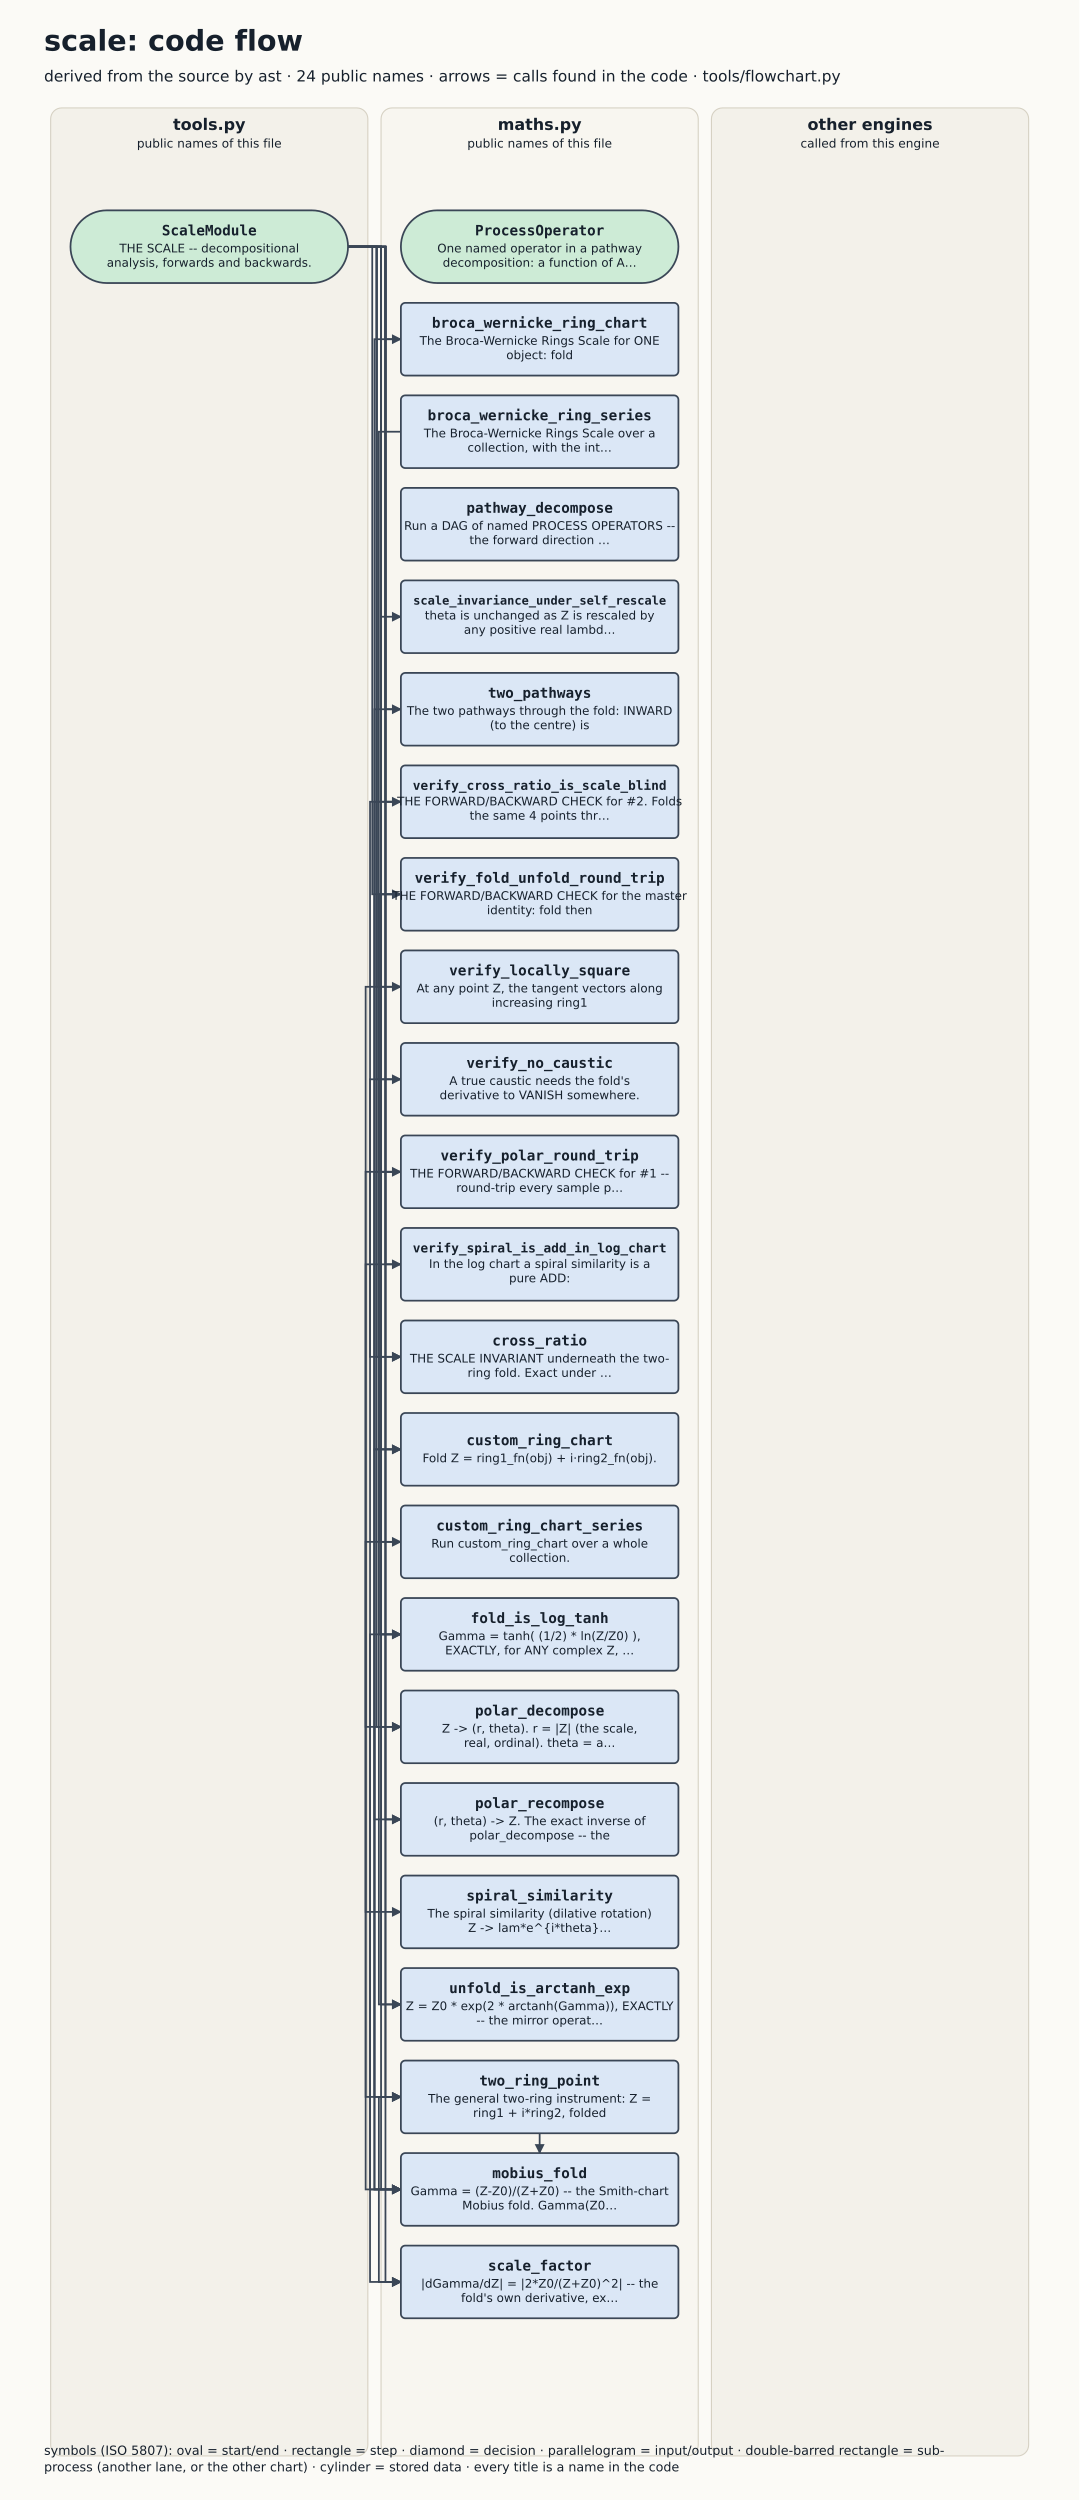
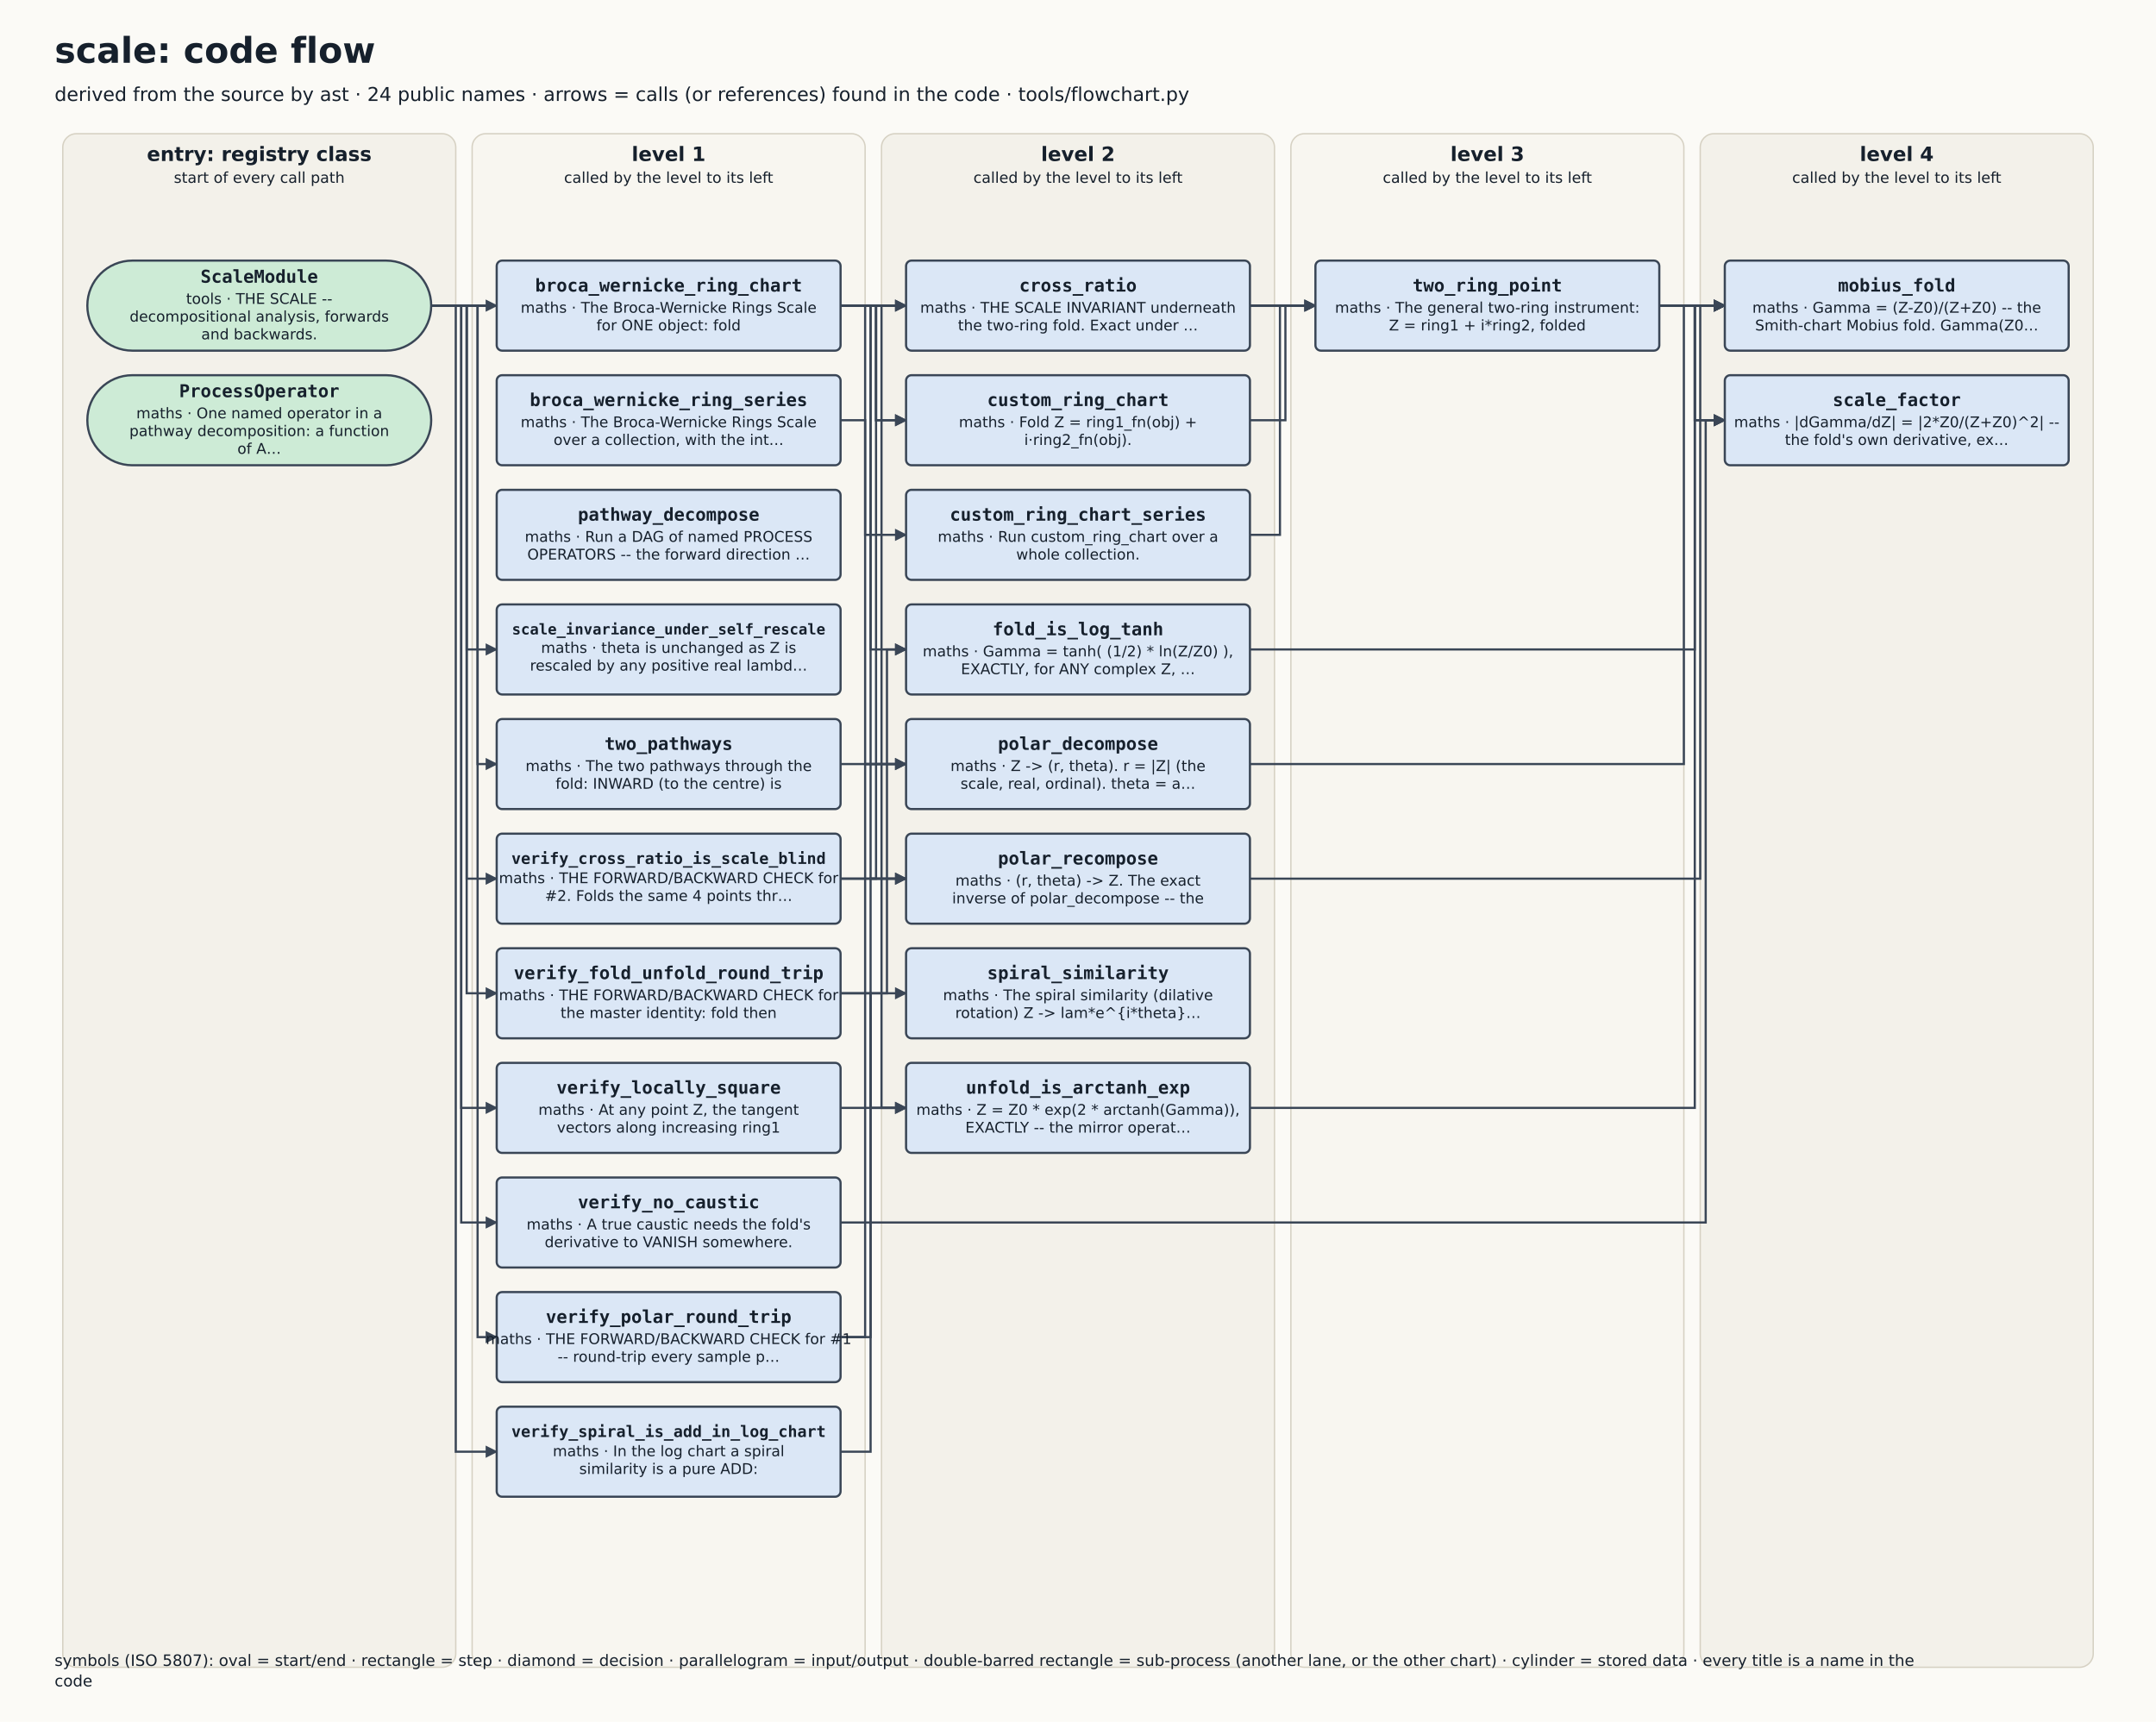
- <svg xmlns="http://www.w3.org/2000/svg" width="980" height="2270" viewBox="0 0 980 2270" font-family="DejaVu Sans, Verdana, sans-serif">
+ <svg xmlns="http://www.w3.org/2000/svg" width="1580" height="1262" viewBox="0 0 1580 1262" font-family="DejaVu Sans, Verdana, sans-serif">
  <defs>
    <marker id="ah" viewBox="0 0 10 10" refX="9" refY="5" markerWidth="9" markerHeight="9" markerUnits="userSpaceOnUse" orient="auto-start-reverse">
      <path d="M0,0 L10,5 L0,10 z" fill="#3a4656" />
    </marker>
  </defs>
-   <rect width="980" height="2270" fill="#fbfaf6" />
+   <rect width="1580" height="1262" fill="#fbfaf6" />
  <text x="40" y="46" font-size="26" font-weight="700" fill="#16202c">scale: code flow</text>
-   <text x="40" y="74" font-size="14" fill="#16202c">derived from the source by ast · 24 public names · arrows = calls found in the code · tools/flowchart.py</text>
-   <rect x="46" y="98" width="288" height="2132" rx="10" fill="#f3f1ea" stroke="#d6d1c3" />
-   <text x="190.0" y="118" font-size="14.5" font-weight="700" fill="#16202c" text-anchor="middle">tools.py</text>
-   <text x="190.0" y="134" font-size="11" fill="#16202c" text-anchor="middle">public names of this file</text>
-   <rect x="346" y="98" width="288" height="2132" rx="10" fill="#f8f6f0" stroke="#d6d1c3" />
-   <text x="490.0" y="118" font-size="14.5" font-weight="700" fill="#16202c" text-anchor="middle">maths.py</text>
-   <text x="490.0" y="134" font-size="11" fill="#16202c" text-anchor="middle">public names of this file</text>
-   <rect x="646" y="98" width="288" height="2132" rx="10" fill="#f3f1ea" stroke="#d6d1c3" />
-   <text x="790.0" y="118" font-size="14.5" font-weight="700" fill="#16202c" text-anchor="middle">other engines</text>
-   <text x="790.0" y="134" font-size="11" fill="#16202c" text-anchor="middle">called from this engine</text>
-   <path d="M364.0,308.0 L340.0,308.0 L340.0,1316.0 L364.0,1316.0" fill="none" stroke="#3a4656" stroke-width="1.6" marker-end="url(#ah)" />
-   <path d="M364.0,392.0 L344.0,392.0 L344.0,1400.0 L364.0,1400.0" fill="none" stroke="#3a4656" stroke-width="1.6" marker-end="url(#ah)" />
-   <path d="M364.0,1316.0 L340.0,1316.0 L340.0,1904.0 L364.0,1904.0" fill="none" stroke="#3a4656" stroke-width="1.6" marker-end="url(#ah)" />
-   <path d="M364.0,1400.0 L332.0,1400.0 L332.0,1904.0 L364.0,1904.0" fill="none" stroke="#3a4656" stroke-width="1.6" marker-end="url(#ah)" />
-   <path d="M364.0,1484.0 L336.0,1484.0 L336.0,1988.0 L364.0,1988.0" fill="none" stroke="#3a4656" stroke-width="1.6" marker-end="url(#ah)" />
-   <path d="M364.0,644.0 L340.0,644.0 L340.0,1988.0 L364.0,1988.0" fill="none" stroke="#3a4656" stroke-width="1.6" marker-end="url(#ah)" />
-   <path d="M490.0,1937.0 L490.0,1955.0" fill="none" stroke="#3a4656" stroke-width="1.6" marker-end="url(#ah)" />
-   <path d="M364.0,1904.0 L344.0,1904.0 L344.0,2072.0 L364.0,2072.0" fill="none" stroke="#3a4656" stroke-width="1.6" marker-end="url(#ah)" />
-   <path d="M364.0,728.0 L336.0,728.0 L336.0,1232.0 L364.0,1232.0" fill="none" stroke="#3a4656" stroke-width="1.6" marker-end="url(#ah)" />
-   <path d="M364.0,728.0 L340.0,728.0 L340.0,1988.0 L364.0,1988.0" fill="none" stroke="#3a4656" stroke-width="1.6" marker-end="url(#ah)" />
-   <path d="M364.0,812.0 L344.0,812.0 L344.0,1484.0 L364.0,1484.0" fill="none" stroke="#3a4656" stroke-width="1.6" marker-end="url(#ah)" />
-   <path d="M364.0,812.0 L344.0,812.0 L344.0,1820.0 L364.0,1820.0" fill="none" stroke="#3a4656" stroke-width="1.6" marker-end="url(#ah)" />
-   <path d="M364.0,896.0 L332.0,896.0 L332.0,1988.0 L364.0,1988.0" fill="none" stroke="#3a4656" stroke-width="1.6" marker-end="url(#ah)" />
-   <path d="M364.0,980.0 L336.0,980.0 L336.0,2072.0 L364.0,2072.0" fill="none" stroke="#3a4656" stroke-width="1.6" marker-end="url(#ah)" />
-   <path d="M364.0,1064.0 L332.0,1064.0 L332.0,1568.0 L364.0,1568.0" fill="none" stroke="#3a4656" stroke-width="1.6" marker-end="url(#ah)" />
-   <path d="M364.0,1064.0 L340.0,1064.0 L340.0,1652.0 L364.0,1652.0" fill="none" stroke="#3a4656" stroke-width="1.6" marker-end="url(#ah)" />
-   <path d="M364.0,1148.0 L332.0,1148.0 L332.0,1736.0 L364.0,1736.0" fill="none" stroke="#3a4656" stroke-width="1.6" marker-end="url(#ah)" />
-   <path d="M316.0,224.0 L350.0,224.0 L350.0,308.0 L364.0,308.0" fill="none" stroke="#3a4656" stroke-width="1.6" marker-end="url(#ah)" />
-   <path d="M316.0,224.0 L342.0,224.0 L342.0,1232.0 L364.0,1232.0" fill="none" stroke="#3a4656" stroke-width="1.6" marker-end="url(#ah)" />
-   <path d="M316.0,224.0 L346.0,224.0 L346.0,1316.0 L364.0,1316.0" fill="none" stroke="#3a4656" stroke-width="1.6" marker-end="url(#ah)" />
-   <path d="M316.0,224.0 L346.0,224.0 L346.0,1484.0 L364.0,1484.0" fill="none" stroke="#3a4656" stroke-width="1.6" marker-end="url(#ah)" />
-   <path d="M316.0,224.0 L346.0,224.0 L346.0,1988.0 L364.0,1988.0" fill="none" stroke="#3a4656" stroke-width="1.6" marker-end="url(#ah)" />
-   <path d="M316.0,224.0 L342.0,224.0 L342.0,1568.0 L364.0,1568.0" fill="none" stroke="#3a4656" stroke-width="1.6" marker-end="url(#ah)" />
-   <path d="M316.0,224.0 L350.0,224.0 L350.0,1652.0 L364.0,1652.0" fill="none" stroke="#3a4656" stroke-width="1.6" marker-end="url(#ah)" />
-   <path d="M316.0,224.0 L350.0,224.0 L350.0,2072.0 L364.0,2072.0" fill="none" stroke="#3a4656" stroke-width="1.6" marker-end="url(#ah)" />
-   <path d="M316.0,224.0 L346.0,224.0 L346.0,560.0 L364.0,560.0" fill="none" stroke="#3a4656" stroke-width="1.6" marker-end="url(#ah)" />
-   <path d="M316.0,224.0 L350.0,224.0 L350.0,644.0 L364.0,644.0" fill="none" stroke="#3a4656" stroke-width="1.6" marker-end="url(#ah)" />
-   <path d="M316.0,224.0 L350.0,224.0 L350.0,1904.0 L364.0,1904.0" fill="none" stroke="#3a4656" stroke-width="1.6" marker-end="url(#ah)" />
-   <path d="M316.0,224.0 L346.0,224.0 L346.0,1820.0 L364.0,1820.0" fill="none" stroke="#3a4656" stroke-width="1.6" marker-end="url(#ah)" />
-   <path d="M316.0,224.0 L350.0,224.0 L350.0,728.0 L364.0,728.0" fill="none" stroke="#3a4656" stroke-width="1.6" marker-end="url(#ah)" />
+   <text x="40" y="74" font-size="14" fill="#16202c">derived from the source by ast · 24 public names · arrows = calls (or references) found in the code · tools/flowchart.py</text>
+   <rect x="46" y="98" width="288" height="1124" rx="10" fill="#f3f1ea" stroke="#d6d1c3" />
+   <text x="190.0" y="118" font-size="14.5" font-weight="700" fill="#16202c" text-anchor="middle">entry: registry class</text>
+   <text x="190.0" y="134" font-size="11" fill="#16202c" text-anchor="middle">start of every call path</text>
+   <rect x="346" y="98" width="288" height="1124" rx="10" fill="#f8f6f0" stroke="#d6d1c3" />
+   <text x="490.0" y="118" font-size="14.5" font-weight="700" fill="#16202c" text-anchor="middle">level 1</text>
+   <text x="490.0" y="134" font-size="11" fill="#16202c" text-anchor="middle">called by the level to its left</text>
+   <rect x="646" y="98" width="288" height="1124" rx="10" fill="#f3f1ea" stroke="#d6d1c3" />
+   <text x="790.0" y="118" font-size="14.5" font-weight="700" fill="#16202c" text-anchor="middle">level 2</text>
+   <text x="790.0" y="134" font-size="11" fill="#16202c" text-anchor="middle">called by the level to its left</text>
+   <rect x="946" y="98" width="288" height="1124" rx="10" fill="#f8f6f0" stroke="#d6d1c3" />
+   <text x="1090.0" y="118" font-size="14.5" font-weight="700" fill="#16202c" text-anchor="middle">level 3</text>
+   <text x="1090.0" y="134" font-size="11" fill="#16202c" text-anchor="middle">called by the level to its left</text>
+   <rect x="1246" y="98" width="288" height="1124" rx="10" fill="#f3f1ea" stroke="#d6d1c3" />
+   <text x="1390.0" y="118" font-size="14.5" font-weight="700" fill="#16202c" text-anchor="middle">level 4</text>
+   <text x="1390.0" y="134" font-size="11" fill="#16202c" text-anchor="middle">called by the level to its left</text>
+   <path d="M616.0,224.0 L642.0,224.0 L642.0,308.0 L664.0,308.0" fill="none" stroke="#3a4656" stroke-width="1.6" marker-end="url(#ah)" />
+   <path d="M616.0,308.0 L634.0,308.0 L634.0,392.0 L664.0,392.0" fill="none" stroke="#3a4656" stroke-width="1.6" marker-end="url(#ah)" />
+   <path d="M916.0,308.0 L942.0,308.0 L942.0,224.0 L964.0,224.0" fill="none" stroke="#3a4656" stroke-width="1.6" marker-end="url(#ah)" />
+   <path d="M916.0,392.0 L938.0,392.0 L938.0,224.0 L964.0,224.0" fill="none" stroke="#3a4656" stroke-width="1.6" marker-end="url(#ah)" />
+   <path d="M916.0,476.0 L1242.0,476.0 L1242.0,224.0 L1264.0,224.0" fill="none" stroke="#3a4656" stroke-width="1.6" marker-end="url(#ah)" />
+   <path d="M616.0,560.0 L1234.0,560.0 L1234.0,224.0 L1264.0,224.0" fill="none" stroke="#3a4656" stroke-width="1.6" marker-end="url(#ah)" />
+   <path d="M1216.0,224.0 L1234.0,224.0 L1234.0,224.0 L1264.0,224.0" fill="none" stroke="#3a4656" stroke-width="1.6" marker-end="url(#ah)" />
+   <path d="M1216.0,224.0 L1242.0,224.0 L1242.0,308.0 L1264.0,308.0" fill="none" stroke="#3a4656" stroke-width="1.6" marker-end="url(#ah)" />
+   <path d="M616.0,644.0 L642.0,644.0 L642.0,224.0 L664.0,224.0" fill="none" stroke="#3a4656" stroke-width="1.6" marker-end="url(#ah)" />
+   <path d="M616.0,644.0 L1246.0,644.0 L1246.0,224.0 L1264.0,224.0" fill="none" stroke="#3a4656" stroke-width="1.6" marker-end="url(#ah)" />
+   <path d="M616.0,728.0 L650.0,728.0 L650.0,476.0 L664.0,476.0" fill="none" stroke="#3a4656" stroke-width="1.6" marker-end="url(#ah)" />
+   <path d="M616.0,728.0 L638.0,728.0 L638.0,812.0 L664.0,812.0" fill="none" stroke="#3a4656" stroke-width="1.6" marker-end="url(#ah)" />
+   <path d="M616.0,812.0 L1242.0,812.0 L1242.0,224.0 L1264.0,224.0" fill="none" stroke="#3a4656" stroke-width="1.6" marker-end="url(#ah)" />
+   <path d="M616.0,896.0 L1250.0,896.0 L1250.0,308.0 L1264.0,308.0" fill="none" stroke="#3a4656" stroke-width="1.6" marker-end="url(#ah)" />
+   <path d="M616.0,980.0 L634.0,980.0 L634.0,560.0 L664.0,560.0" fill="none" stroke="#3a4656" stroke-width="1.6" marker-end="url(#ah)" />
+   <path d="M616.0,980.0 L638.0,980.0 L638.0,644.0 L664.0,644.0" fill="none" stroke="#3a4656" stroke-width="1.6" marker-end="url(#ah)" />
+   <path d="M616.0,1064.0 L638.0,1064.0 L638.0,728.0 L664.0,728.0" fill="none" stroke="#3a4656" stroke-width="1.6" marker-end="url(#ah)" />
+   <path d="M316.0,224.0 L350.0,224.0 L350.0,224.0 L364.0,224.0" fill="none" stroke="#3a4656" stroke-width="1.6" marker-end="url(#ah)" />
+   <path d="M316.0,224.0 L650.0,224.0 L650.0,224.0 L664.0,224.0" fill="none" stroke="#3a4656" stroke-width="1.6" marker-end="url(#ah)" />
+   <path d="M316.0,224.0 L642.0,224.0 L642.0,308.0 L664.0,308.0" fill="none" stroke="#3a4656" stroke-width="1.6" marker-end="url(#ah)" />
+   <path d="M316.0,224.0 L638.0,224.0 L638.0,476.0 L664.0,476.0" fill="none" stroke="#3a4656" stroke-width="1.6" marker-end="url(#ah)" />
+   <path d="M316.0,224.0 L1234.0,224.0 L1234.0,224.0 L1264.0,224.0" fill="none" stroke="#3a4656" stroke-width="1.6" marker-end="url(#ah)" />
+   <path d="M316.0,224.0 L634.0,224.0 L634.0,560.0 L664.0,560.0" fill="none" stroke="#3a4656" stroke-width="1.6" marker-end="url(#ah)" />
+   <path d="M316.0,224.0 L638.0,224.0 L638.0,644.0 L664.0,644.0" fill="none" stroke="#3a4656" stroke-width="1.6" marker-end="url(#ah)" />
+   <path d="M316.0,224.0 L1242.0,224.0 L1242.0,308.0 L1264.0,308.0" fill="none" stroke="#3a4656" stroke-width="1.6" marker-end="url(#ah)" />
+   <path d="M316.0,224.0 L342.0,224.0 L342.0,476.0 L364.0,476.0" fill="none" stroke="#3a4656" stroke-width="1.6" marker-end="url(#ah)" />
+   <path d="M316.0,224.0 L350.0,224.0 L350.0,560.0 L364.0,560.0" fill="none" stroke="#3a4656" stroke-width="1.6" marker-end="url(#ah)" />
+   <path d="M316.0,224.0 L950.0,224.0 L950.0,224.0 L964.0,224.0" fill="none" stroke="#3a4656" stroke-width="1.6" marker-end="url(#ah)" />
+   <path d="M316.0,224.0 L646.0,224.0 L646.0,812.0 L664.0,812.0" fill="none" stroke="#3a4656" stroke-width="1.6" marker-end="url(#ah)" />
+   <path d="M316.0,224.0 L342.0,224.0 L342.0,644.0 L364.0,644.0" fill="none" stroke="#3a4656" stroke-width="1.6" marker-end="url(#ah)" />
+   <path d="M316.0,224.0 L342.0,224.0 L342.0,728.0 L364.0,728.0" fill="none" stroke="#3a4656" stroke-width="1.6" marker-end="url(#ah)" />
  <path d="M316.0,224.0 L338.0,224.0 L338.0,812.0 L364.0,812.0" fill="none" stroke="#3a4656" stroke-width="1.6" marker-end="url(#ah)" />
-   <path d="M316.0,224.0 L342.0,224.0 L342.0,896.0 L364.0,896.0" fill="none" stroke="#3a4656" stroke-width="1.6" marker-end="url(#ah)" />
-   <path d="M316.0,224.0 L342.0,224.0 L342.0,980.0 L364.0,980.0" fill="none" stroke="#3a4656" stroke-width="1.6" marker-end="url(#ah)" />
-   <path d="M316.0,224.0 L346.0,224.0 L346.0,1064.0 L364.0,1064.0" fill="none" stroke="#3a4656" stroke-width="1.6" marker-end="url(#ah)" />
-   <path d="M316.0,224.0 L350.0,224.0 L350.0,1148.0 L364.0,1148.0" fill="none" stroke="#3a4656" stroke-width="1.6" marker-end="url(#ah)" />
-   <rect x="364.0" y="191.0" width="252" height="66" rx="33.0" fill="#cdebd6" stroke="#3a4656" stroke-width="1.6" />
-   <text x="490.0" y="213.7" font-size="13.0" font-weight="700" fill="#16202c" text-anchor="middle" font-family="DejaVu Sans Mono, monospace">ProcessOperator</text>
-   <text x="490.0" y="229.2" font-size="10.8" fill="#16202c" text-anchor="middle">One named operator in a pathway</text>
-   <text x="490.0" y="242.2" font-size="10.8" fill="#16202c" text-anchor="middle">decomposition: a function of A…</text>
+   <path d="M316.0,224.0 L338.0,224.0 L338.0,896.0 L364.0,896.0" fill="none" stroke="#3a4656" stroke-width="1.6" marker-end="url(#ah)" />
+   <path d="M316.0,224.0 L350.0,224.0 L350.0,980.0 L364.0,980.0" fill="none" stroke="#3a4656" stroke-width="1.6" marker-end="url(#ah)" />
+   <path d="M316.0,224.0 L334.0,224.0 L334.0,1064.0 L364.0,1064.0" fill="none" stroke="#3a4656" stroke-width="1.6" marker-end="url(#ah)" />
  <rect x="64.0" y="191.0" width="252" height="66" rx="33.0" fill="#cdebd6" stroke="#3a4656" stroke-width="1.6" />
-   <text x="190.0" y="213.7" font-size="13.0" font-weight="700" fill="#16202c" text-anchor="middle" font-family="DejaVu Sans Mono, monospace">ScaleModule</text>
-   <text x="190.0" y="229.2" font-size="10.8" fill="#16202c" text-anchor="middle">THE SCALE -- decompositional</text>
-   <text x="190.0" y="242.2" font-size="10.8" fill="#16202c" text-anchor="middle">analysis, forwards and backwards.</text>
+   <text x="190.0" y="207.2" font-size="13.0" font-weight="700" fill="#16202c" text-anchor="middle" font-family="DejaVu Sans Mono, monospace">ScaleModule</text>
+   <text x="190.0" y="222.7" font-size="10.8" fill="#16202c" text-anchor="middle">tools · THE SCALE --</text>
+   <text x="190.0" y="235.7" font-size="10.8" fill="#16202c" text-anchor="middle">decompositional analysis, forwards</text>
+   <text x="190.0" y="248.7" font-size="10.8" fill="#16202c" text-anchor="middle">and backwards.</text>
+   <rect x="64.0" y="275.0" width="252" height="66" rx="33.0" fill="#cdebd6" stroke="#3a4656" stroke-width="1.6" />
+   <text x="190.0" y="291.1" font-size="13.0" font-weight="700" fill="#16202c" text-anchor="middle" font-family="DejaVu Sans Mono, monospace">ProcessOperator</text>
+   <text x="190.0" y="306.6" font-size="10.8" fill="#16202c" text-anchor="middle">maths · One named operator in a</text>
+   <text x="190.0" y="319.6" font-size="10.8" fill="#16202c" text-anchor="middle">pathway decomposition: a function</text>
+   <text x="190.0" y="332.6" font-size="10.8" fill="#16202c" text-anchor="middle">of A…</text>
+   <rect x="364.0" y="191.0" width="252" height="66" rx="4" fill="#dbe7f6" stroke="#3a4656" stroke-width="1.6" />
+   <text x="490.0" y="213.7" font-size="13.0" font-weight="700" fill="#16202c" text-anchor="middle" font-family="DejaVu Sans Mono, monospace">broca_wernicke_ring_chart</text>
+   <text x="490.0" y="229.2" font-size="10.8" fill="#16202c" text-anchor="middle">maths · The Broca-Wernicke Rings Scale</text>
+   <text x="490.0" y="242.2" font-size="10.8" fill="#16202c" text-anchor="middle">for ONE object: fold</text>
  <rect x="364.0" y="275.0" width="252" height="66" rx="4" fill="#dbe7f6" stroke="#3a4656" stroke-width="1.6" />
-   <text x="490.0" y="297.6" font-size="13.0" font-weight="700" fill="#16202c" text-anchor="middle" font-family="DejaVu Sans Mono, monospace">broca_wernicke_ring_chart</text>
-   <text x="490.0" y="313.1" font-size="10.8" fill="#16202c" text-anchor="middle">The Broca-Wernicke Rings Scale for ONE</text>
-   <text x="490.0" y="326.1" font-size="10.8" fill="#16202c" text-anchor="middle">object: fold</text>
+   <text x="490.0" y="297.6" font-size="13.0" font-weight="700" fill="#16202c" text-anchor="middle" font-family="DejaVu Sans Mono, monospace">broca_wernicke_ring_series</text>
+   <text x="490.0" y="313.1" font-size="10.8" fill="#16202c" text-anchor="middle">maths · The Broca-Wernicke Rings Scale</text>
+   <text x="490.0" y="326.1" font-size="10.8" fill="#16202c" text-anchor="middle">over a collection, with the int…</text>
  <rect x="364.0" y="359.0" width="252" height="66" rx="4" fill="#dbe7f6" stroke="#3a4656" stroke-width="1.6" />
-   <text x="490.0" y="381.6" font-size="13.0" font-weight="700" fill="#16202c" text-anchor="middle" font-family="DejaVu Sans Mono, monospace">broca_wernicke_ring_series</text>
-   <text x="490.0" y="397.1" font-size="10.8" fill="#16202c" text-anchor="middle">The Broca-Wernicke Rings Scale over a</text>
-   <text x="490.0" y="410.1" font-size="10.8" fill="#16202c" text-anchor="middle">collection, with the int…</text>
+   <text x="490.0" y="381.6" font-size="13.0" font-weight="700" fill="#16202c" text-anchor="middle" font-family="DejaVu Sans Mono, monospace">pathway_decompose</text>
+   <text x="490.0" y="397.1" font-size="10.8" fill="#16202c" text-anchor="middle">maths · Run a DAG of named PROCESS</text>
+   <text x="490.0" y="410.1" font-size="10.8" fill="#16202c" text-anchor="middle">OPERATORS -- the forward direction …</text>
  <rect x="364.0" y="443.0" width="252" height="66" rx="4" fill="#dbe7f6" stroke="#3a4656" stroke-width="1.6" />
-   <text x="490.0" y="465.6" font-size="13.0" font-weight="700" fill="#16202c" text-anchor="middle" font-family="DejaVu Sans Mono, monospace">pathway_decompose</text>
-   <text x="490.0" y="481.1" font-size="10.8" fill="#16202c" text-anchor="middle">Run a DAG of named PROCESS OPERATORS --</text>
-   <text x="490.0" y="494.1" font-size="10.8" fill="#16202c" text-anchor="middle">the forward direction …</text>
+   <text x="490.0" y="465.0" font-size="10.9" font-weight="700" fill="#16202c" text-anchor="middle" font-family="DejaVu Sans Mono, monospace">scale_invariance_under_self_rescale</text>
+   <text x="490.0" y="478.5" font-size="10.8" fill="#16202c" text-anchor="middle">maths · theta is unchanged as Z is</text>
+   <text x="490.0" y="491.5" font-size="10.8" fill="#16202c" text-anchor="middle">rescaled by any positive real lambd…</text>
  <rect x="364.0" y="527.0" width="252" height="66" rx="4" fill="#dbe7f6" stroke="#3a4656" stroke-width="1.6" />
-   <text x="490.0" y="549.0" font-size="10.9" font-weight="700" fill="#16202c" text-anchor="middle" font-family="DejaVu Sans Mono, monospace">scale_invariance_under_self_rescale</text>
-   <text x="490.0" y="562.5" font-size="10.8" fill="#16202c" text-anchor="middle">theta is unchanged as Z is rescaled by</text>
-   <text x="490.0" y="575.5" font-size="10.8" fill="#16202c" text-anchor="middle">any positive real lambd…</text>
+   <text x="490.0" y="549.6" font-size="13.0" font-weight="700" fill="#16202c" text-anchor="middle" font-family="DejaVu Sans Mono, monospace">two_pathways</text>
+   <text x="490.0" y="565.1" font-size="10.8" fill="#16202c" text-anchor="middle">maths · The two pathways through the</text>
+   <text x="490.0" y="578.1" font-size="10.8" fill="#16202c" text-anchor="middle">fold: INWARD (to the centre) is</text>
  <rect x="364.0" y="611.0" width="252" height="66" rx="4" fill="#dbe7f6" stroke="#3a4656" stroke-width="1.6" />
-   <text x="490.0" y="633.6" font-size="13.0" font-weight="700" fill="#16202c" text-anchor="middle" font-family="DejaVu Sans Mono, monospace">two_pathways</text>
-   <text x="490.0" y="649.1" font-size="10.8" fill="#16202c" text-anchor="middle">The two pathways through the fold: INWARD</text>
-   <text x="490.0" y="662.1" font-size="10.8" fill="#16202c" text-anchor="middle">(to the centre) is</text>
+   <text x="490.0" y="633.2" font-size="11.6" font-weight="700" fill="#16202c" text-anchor="middle" font-family="DejaVu Sans Mono, monospace">verify_cross_ratio_is_scale_blind</text>
+   <text x="490.0" y="647.3" font-size="10.8" fill="#16202c" text-anchor="middle">maths · THE FORWARD/BACKWARD CHECK for</text>
+   <text x="490.0" y="660.3" font-size="10.8" fill="#16202c" text-anchor="middle">#2. Folds the same 4 points thr…</text>
  <rect x="364.0" y="695.0" width="252" height="66" rx="4" fill="#dbe7f6" stroke="#3a4656" stroke-width="1.6" />
-   <text x="490.0" y="717.2" font-size="11.6" font-weight="700" fill="#16202c" text-anchor="middle" font-family="DejaVu Sans Mono, monospace">verify_cross_ratio_is_scale_blind</text>
-   <text x="490.0" y="731.3" font-size="10.8" fill="#16202c" text-anchor="middle">THE FORWARD/BACKWARD CHECK for #2. Folds</text>
-   <text x="490.0" y="744.3" font-size="10.8" fill="#16202c" text-anchor="middle">the same 4 points thr…</text>
+   <text x="490.0" y="717.6" font-size="13.0" font-weight="700" fill="#16202c" text-anchor="middle" font-family="DejaVu Sans Mono, monospace">verify_fold_unfold_round_trip</text>
+   <text x="490.0" y="733.1" font-size="10.8" fill="#16202c" text-anchor="middle">maths · THE FORWARD/BACKWARD CHECK for</text>
+   <text x="490.0" y="746.1" font-size="10.8" fill="#16202c" text-anchor="middle">the master identity: fold then</text>
  <rect x="364.0" y="779.0" width="252" height="66" rx="4" fill="#dbe7f6" stroke="#3a4656" stroke-width="1.6" />
-   <text x="490.0" y="801.6" font-size="13.0" font-weight="700" fill="#16202c" text-anchor="middle" font-family="DejaVu Sans Mono, monospace">verify_fold_unfold_round_trip</text>
-   <text x="490.0" y="817.1" font-size="10.8" fill="#16202c" text-anchor="middle">THE FORWARD/BACKWARD CHECK for the master</text>
-   <text x="490.0" y="830.1" font-size="10.8" fill="#16202c" text-anchor="middle">identity: fold then</text>
+   <text x="490.0" y="801.6" font-size="13.0" font-weight="700" fill="#16202c" text-anchor="middle" font-family="DejaVu Sans Mono, monospace">verify_locally_square</text>
+   <text x="490.0" y="817.1" font-size="10.8" fill="#16202c" text-anchor="middle">maths · At any point Z, the tangent</text>
+   <text x="490.0" y="830.1" font-size="10.8" fill="#16202c" text-anchor="middle">vectors along increasing ring1</text>
  <rect x="364.0" y="863.0" width="252" height="66" rx="4" fill="#dbe7f6" stroke="#3a4656" stroke-width="1.6" />
-   <text x="490.0" y="885.6" font-size="13.0" font-weight="700" fill="#16202c" text-anchor="middle" font-family="DejaVu Sans Mono, monospace">verify_locally_square</text>
-   <text x="490.0" y="901.1" font-size="10.8" fill="#16202c" text-anchor="middle">At any point Z, the tangent vectors along</text>
-   <text x="490.0" y="914.1" font-size="10.8" fill="#16202c" text-anchor="middle">increasing ring1</text>
+   <text x="490.0" y="885.6" font-size="13.0" font-weight="700" fill="#16202c" text-anchor="middle" font-family="DejaVu Sans Mono, monospace">verify_no_caustic</text>
+   <text x="490.0" y="901.1" font-size="10.8" fill="#16202c" text-anchor="middle">maths · A true caustic needs the fold's</text>
+   <text x="490.0" y="914.1" font-size="10.8" fill="#16202c" text-anchor="middle">derivative to VANISH somewhere.</text>
  <rect x="364.0" y="947.0" width="252" height="66" rx="4" fill="#dbe7f6" stroke="#3a4656" stroke-width="1.6" />
-   <text x="490.0" y="969.6" font-size="13.0" font-weight="700" fill="#16202c" text-anchor="middle" font-family="DejaVu Sans Mono, monospace">verify_no_caustic</text>
-   <text x="490.0" y="985.1" font-size="10.8" fill="#16202c" text-anchor="middle">A true caustic needs the fold's</text>
-   <text x="490.0" y="998.1" font-size="10.8" fill="#16202c" text-anchor="middle">derivative to VANISH somewhere.</text>
+   <text x="490.0" y="969.6" font-size="13.0" font-weight="700" fill="#16202c" text-anchor="middle" font-family="DejaVu Sans Mono, monospace">verify_polar_round_trip</text>
+   <text x="490.0" y="985.1" font-size="10.8" fill="#16202c" text-anchor="middle">maths · THE FORWARD/BACKWARD CHECK for #1</text>
+   <text x="490.0" y="998.1" font-size="10.8" fill="#16202c" text-anchor="middle">-- round-trip every sample p…</text>
  <rect x="364.0" y="1031.0" width="252" height="66" rx="4" fill="#dbe7f6" stroke="#3a4656" stroke-width="1.6" />
-   <text x="490.0" y="1053.7" font-size="13.0" font-weight="700" fill="#16202c" text-anchor="middle" font-family="DejaVu Sans Mono, monospace">verify_polar_round_trip</text>
-   <text x="490.0" y="1069.2" font-size="10.8" fill="#16202c" text-anchor="middle">THE FORWARD/BACKWARD CHECK for #1 --</text>
-   <text x="490.0" y="1082.2" font-size="10.8" fill="#16202c" text-anchor="middle">round-trip every sample p…</text>
-   <rect x="364.0" y="1115.0" width="252" height="66" rx="4" fill="#dbe7f6" stroke="#3a4656" stroke-width="1.6" />
-   <text x="490.0" y="1137.2" font-size="11.6" font-weight="700" fill="#16202c" text-anchor="middle" font-family="DejaVu Sans Mono, monospace">verify_spiral_is_add_in_log_chart</text>
-   <text x="490.0" y="1151.3" font-size="10.8" fill="#16202c" text-anchor="middle">In the log chart a spiral similarity is a</text>
-   <text x="490.0" y="1164.3" font-size="10.8" fill="#16202c" text-anchor="middle">pure ADD:</text>
-   <rect x="364.0" y="1199.0" width="252" height="66" rx="4" fill="#dbe7f6" stroke="#3a4656" stroke-width="1.6" />
-   <text x="490.0" y="1221.7" font-size="13.0" font-weight="700" fill="#16202c" text-anchor="middle" font-family="DejaVu Sans Mono, monospace">cross_ratio</text>
-   <text x="490.0" y="1237.2" font-size="10.8" fill="#16202c" text-anchor="middle">THE SCALE INVARIANT underneath the two-</text>
-   <text x="490.0" y="1250.2" font-size="10.8" fill="#16202c" text-anchor="middle">ring fold. Exact under …</text>
-   <rect x="364.0" y="1283.0" width="252" height="66" rx="4" fill="#dbe7f6" stroke="#3a4656" stroke-width="1.6" />
-   <text x="490.0" y="1312.2" font-size="13.0" font-weight="700" fill="#16202c" text-anchor="middle" font-family="DejaVu Sans Mono, monospace">custom_ring_chart</text>
-   <text x="490.0" y="1327.7" font-size="10.8" fill="#16202c" text-anchor="middle">Fold Z = ring1_fn(obj) + i·ring2_fn(obj).</text>
-   <rect x="364.0" y="1367.0" width="252" height="66" rx="4" fill="#dbe7f6" stroke="#3a4656" stroke-width="1.6" />
-   <text x="490.0" y="1389.7" font-size="13.0" font-weight="700" fill="#16202c" text-anchor="middle" font-family="DejaVu Sans Mono, monospace">custom_ring_chart_series</text>
-   <text x="490.0" y="1405.2" font-size="10.8" fill="#16202c" text-anchor="middle">Run custom_ring_chart over a whole</text>
-   <text x="490.0" y="1418.2" font-size="10.8" fill="#16202c" text-anchor="middle">collection.</text>
-   <rect x="364.0" y="1451.0" width="252" height="66" rx="4" fill="#dbe7f6" stroke="#3a4656" stroke-width="1.6" />
-   <text x="490.0" y="1473.7" font-size="13.0" font-weight="700" fill="#16202c" text-anchor="middle" font-family="DejaVu Sans Mono, monospace">fold_is_log_tanh</text>
-   <text x="490.0" y="1489.2" font-size="10.8" fill="#16202c" text-anchor="middle">Gamma = tanh( (1/2) * ln(Z/Z0) ),</text>
-   <text x="490.0" y="1502.2" font-size="10.8" fill="#16202c" text-anchor="middle">EXACTLY, for ANY complex Z, …</text>
-   <rect x="364.0" y="1535.0" width="252" height="66" rx="4" fill="#dbe7f6" stroke="#3a4656" stroke-width="1.6" />
-   <text x="490.0" y="1557.7" font-size="13.0" font-weight="700" fill="#16202c" text-anchor="middle" font-family="DejaVu Sans Mono, monospace">polar_decompose</text>
-   <text x="490.0" y="1573.2" font-size="10.8" fill="#16202c" text-anchor="middle">Z -&gt; (r, theta). r = |Z| (the scale,</text>
-   <text x="490.0" y="1586.2" font-size="10.8" fill="#16202c" text-anchor="middle">real, ordinal). theta = a…</text>
-   <rect x="364.0" y="1619.0" width="252" height="66" rx="4" fill="#dbe7f6" stroke="#3a4656" stroke-width="1.6" />
-   <text x="490.0" y="1641.7" font-size="13.0" font-weight="700" fill="#16202c" text-anchor="middle" font-family="DejaVu Sans Mono, monospace">polar_recompose</text>
-   <text x="490.0" y="1657.2" font-size="10.8" fill="#16202c" text-anchor="middle">(r, theta) -&gt; Z. The exact inverse of</text>
-   <text x="490.0" y="1670.2" font-size="10.8" fill="#16202c" text-anchor="middle">polar_decompose -- the</text>
-   <rect x="364.0" y="1703.0" width="252" height="66" rx="4" fill="#dbe7f6" stroke="#3a4656" stroke-width="1.6" />
-   <text x="490.0" y="1725.7" font-size="13.0" font-weight="700" fill="#16202c" text-anchor="middle" font-family="DejaVu Sans Mono, monospace">spiral_similarity</text>
-   <text x="490.0" y="1741.2" font-size="10.8" fill="#16202c" text-anchor="middle">The spiral similarity (dilative rotation)</text>
-   <text x="490.0" y="1754.2" font-size="10.8" fill="#16202c" text-anchor="middle">Z -&gt; lam*e^{i*theta}…</text>
-   <rect x="364.0" y="1787.0" width="252" height="66" rx="4" fill="#dbe7f6" stroke="#3a4656" stroke-width="1.6" />
-   <text x="490.0" y="1809.7" font-size="13.0" font-weight="700" fill="#16202c" text-anchor="middle" font-family="DejaVu Sans Mono, monospace">unfold_is_arctanh_exp</text>
-   <text x="490.0" y="1825.2" font-size="10.8" fill="#16202c" text-anchor="middle">Z = Z0 * exp(2 * arctanh(Gamma)), EXACTLY</text>
-   <text x="490.0" y="1838.2" font-size="10.8" fill="#16202c" text-anchor="middle">-- the mirror operat…</text>
-   <rect x="364.0" y="1871.0" width="252" height="66" rx="4" fill="#dbe7f6" stroke="#3a4656" stroke-width="1.6" />
-   <text x="490.0" y="1893.7" font-size="13.0" font-weight="700" fill="#16202c" text-anchor="middle" font-family="DejaVu Sans Mono, monospace">two_ring_point</text>
-   <text x="490.0" y="1909.2" font-size="10.8" fill="#16202c" text-anchor="middle">The general two-ring instrument: Z =</text>
-   <text x="490.0" y="1922.2" font-size="10.8" fill="#16202c" text-anchor="middle">ring1 + i*ring2, folded</text>
-   <rect x="364.0" y="1955.0" width="252" height="66" rx="4" fill="#dbe7f6" stroke="#3a4656" stroke-width="1.6" />
-   <text x="490.0" y="1977.7" font-size="13.0" font-weight="700" fill="#16202c" text-anchor="middle" font-family="DejaVu Sans Mono, monospace">mobius_fold</text>
-   <text x="490.0" y="1993.2" font-size="10.8" fill="#16202c" text-anchor="middle">Gamma = (Z-Z0)/(Z+Z0) -- the Smith-chart</text>
-   <text x="490.0" y="2006.2" font-size="10.8" fill="#16202c" text-anchor="middle">Mobius fold. Gamma(Z0…</text>
-   <rect x="364.0" y="2039.0" width="252" height="66" rx="4" fill="#dbe7f6" stroke="#3a4656" stroke-width="1.6" />
-   <text x="490.0" y="2061.7" font-size="13.0" font-weight="700" fill="#16202c" text-anchor="middle" font-family="DejaVu Sans Mono, monospace">scale_factor</text>
-   <text x="490.0" y="2077.2" font-size="10.8" fill="#16202c" text-anchor="middle">|dGamma/dZ| = |2*Z0/(Z+Z0)^2| -- the</text>
-   <text x="490.0" y="2090.2" font-size="10.8" fill="#16202c" text-anchor="middle">fold's own derivative, ex…</text>
-   <text x="40" y="2229" font-size="11.5" fill="#16202c">symbols (ISO 5807): oval = start/end · rectangle = step · diamond = decision · parallelogram = input/output · double-barred rectangle = sub-</text>
-   <text x="40" y="2244" font-size="11.5" fill="#16202c">process (another lane, or the other chart) · cylinder = stored data · every title is a name in the code</text>
+   <text x="490.0" y="1053.2" font-size="11.6" font-weight="700" fill="#16202c" text-anchor="middle" font-family="DejaVu Sans Mono, monospace">verify_spiral_is_add_in_log_chart</text>
+   <text x="490.0" y="1067.3" font-size="10.8" fill="#16202c" text-anchor="middle">maths · In the log chart a spiral</text>
+   <text x="490.0" y="1080.3" font-size="10.8" fill="#16202c" text-anchor="middle">similarity is a pure ADD:</text>
+   <rect x="664.0" y="191.0" width="252" height="66" rx="4" fill="#dbe7f6" stroke="#3a4656" stroke-width="1.6" />
+   <text x="790.0" y="213.7" font-size="13.0" font-weight="700" fill="#16202c" text-anchor="middle" font-family="DejaVu Sans Mono, monospace">cross_ratio</text>
+   <text x="790.0" y="229.2" font-size="10.8" fill="#16202c" text-anchor="middle">maths · THE SCALE INVARIANT underneath</text>
+   <text x="790.0" y="242.2" font-size="10.8" fill="#16202c" text-anchor="middle">the two-ring fold. Exact under …</text>
+   <rect x="664.0" y="275.0" width="252" height="66" rx="4" fill="#dbe7f6" stroke="#3a4656" stroke-width="1.6" />
+   <text x="790.0" y="297.6" font-size="13.0" font-weight="700" fill="#16202c" text-anchor="middle" font-family="DejaVu Sans Mono, monospace">custom_ring_chart</text>
+   <text x="790.0" y="313.1" font-size="10.8" fill="#16202c" text-anchor="middle">maths · Fold Z = ring1_fn(obj) +</text>
+   <text x="790.0" y="326.1" font-size="10.8" fill="#16202c" text-anchor="middle">i·ring2_fn(obj).</text>
+   <rect x="664.0" y="359.0" width="252" height="66" rx="4" fill="#dbe7f6" stroke="#3a4656" stroke-width="1.6" />
+   <text x="790.0" y="381.6" font-size="13.0" font-weight="700" fill="#16202c" text-anchor="middle" font-family="DejaVu Sans Mono, monospace">custom_ring_chart_series</text>
+   <text x="790.0" y="397.1" font-size="10.8" fill="#16202c" text-anchor="middle">maths · Run custom_ring_chart over a</text>
+   <text x="790.0" y="410.1" font-size="10.8" fill="#16202c" text-anchor="middle">whole collection.</text>
+   <rect x="664.0" y="443.0" width="252" height="66" rx="4" fill="#dbe7f6" stroke="#3a4656" stroke-width="1.6" />
+   <text x="790.0" y="465.6" font-size="13.0" font-weight="700" fill="#16202c" text-anchor="middle" font-family="DejaVu Sans Mono, monospace">fold_is_log_tanh</text>
+   <text x="790.0" y="481.1" font-size="10.8" fill="#16202c" text-anchor="middle">maths · Gamma = tanh( (1/2) * ln(Z/Z0) ),</text>
+   <text x="790.0" y="494.1" font-size="10.8" fill="#16202c" text-anchor="middle">EXACTLY, for ANY complex Z, …</text>
+   <rect x="664.0" y="527.0" width="252" height="66" rx="4" fill="#dbe7f6" stroke="#3a4656" stroke-width="1.6" />
+   <text x="790.0" y="549.6" font-size="13.0" font-weight="700" fill="#16202c" text-anchor="middle" font-family="DejaVu Sans Mono, monospace">polar_decompose</text>
+   <text x="790.0" y="565.1" font-size="10.8" fill="#16202c" text-anchor="middle">maths · Z -&gt; (r, theta). r = |Z| (the</text>
+   <text x="790.0" y="578.1" font-size="10.8" fill="#16202c" text-anchor="middle">scale, real, ordinal). theta = a…</text>
+   <rect x="664.0" y="611.0" width="252" height="66" rx="4" fill="#dbe7f6" stroke="#3a4656" stroke-width="1.6" />
+   <text x="790.0" y="633.6" font-size="13.0" font-weight="700" fill="#16202c" text-anchor="middle" font-family="DejaVu Sans Mono, monospace">polar_recompose</text>
+   <text x="790.0" y="649.1" font-size="10.8" fill="#16202c" text-anchor="middle">maths · (r, theta) -&gt; Z. The exact</text>
+   <text x="790.0" y="662.1" font-size="10.8" fill="#16202c" text-anchor="middle">inverse of polar_decompose -- the</text>
+   <rect x="664.0" y="695.0" width="252" height="66" rx="4" fill="#dbe7f6" stroke="#3a4656" stroke-width="1.6" />
+   <text x="790.0" y="717.6" font-size="13.0" font-weight="700" fill="#16202c" text-anchor="middle" font-family="DejaVu Sans Mono, monospace">spiral_similarity</text>
+   <text x="790.0" y="733.1" font-size="10.8" fill="#16202c" text-anchor="middle">maths · The spiral similarity (dilative</text>
+   <text x="790.0" y="746.1" font-size="10.8" fill="#16202c" text-anchor="middle">rotation) Z -&gt; lam*e^{i*theta}…</text>
+   <rect x="664.0" y="779.0" width="252" height="66" rx="4" fill="#dbe7f6" stroke="#3a4656" stroke-width="1.6" />
+   <text x="790.0" y="801.6" font-size="13.0" font-weight="700" fill="#16202c" text-anchor="middle" font-family="DejaVu Sans Mono, monospace">unfold_is_arctanh_exp</text>
+   <text x="790.0" y="817.1" font-size="10.8" fill="#16202c" text-anchor="middle">maths · Z = Z0 * exp(2 * arctanh(Gamma)),</text>
+   <text x="790.0" y="830.1" font-size="10.8" fill="#16202c" text-anchor="middle">EXACTLY -- the mirror operat…</text>
+   <rect x="964.0" y="191.0" width="252" height="66" rx="4" fill="#dbe7f6" stroke="#3a4656" stroke-width="1.6" />
+   <text x="1090.0" y="213.7" font-size="13.0" font-weight="700" fill="#16202c" text-anchor="middle" font-family="DejaVu Sans Mono, monospace">two_ring_point</text>
+   <text x="1090.0" y="229.2" font-size="10.8" fill="#16202c" text-anchor="middle">maths · The general two-ring instrument:</text>
+   <text x="1090.0" y="242.2" font-size="10.8" fill="#16202c" text-anchor="middle">Z = ring1 + i*ring2, folded</text>
+   <rect x="1264.0" y="191.0" width="252" height="66" rx="4" fill="#dbe7f6" stroke="#3a4656" stroke-width="1.6" />
+   <text x="1390.0" y="213.7" font-size="13.0" font-weight="700" fill="#16202c" text-anchor="middle" font-family="DejaVu Sans Mono, monospace">mobius_fold</text>
+   <text x="1390.0" y="229.2" font-size="10.8" fill="#16202c" text-anchor="middle">maths · Gamma = (Z-Z0)/(Z+Z0) -- the</text>
+   <text x="1390.0" y="242.2" font-size="10.8" fill="#16202c" text-anchor="middle">Smith-chart Mobius fold. Gamma(Z0…</text>
+   <rect x="1264.0" y="275.0" width="252" height="66" rx="4" fill="#dbe7f6" stroke="#3a4656" stroke-width="1.6" />
+   <text x="1390.0" y="297.6" font-size="13.0" font-weight="700" fill="#16202c" text-anchor="middle" font-family="DejaVu Sans Mono, monospace">scale_factor</text>
+   <text x="1390.0" y="313.1" font-size="10.8" fill="#16202c" text-anchor="middle">maths · |dGamma/dZ| = |2*Z0/(Z+Z0)^2| --</text>
+   <text x="1390.0" y="326.1" font-size="10.8" fill="#16202c" text-anchor="middle">the fold's own derivative, ex…</text>
+   <text x="40" y="1221" font-size="11.5" fill="#16202c">symbols (ISO 5807): oval = start/end · rectangle = step · diamond = decision · parallelogram = input/output · double-barred rectangle = sub-process (another lane, or the other chart) · cylinder = stored data · every title is a name in the</text>
+   <text x="40" y="1236" font-size="11.5" fill="#16202c">code</text>
</svg>
